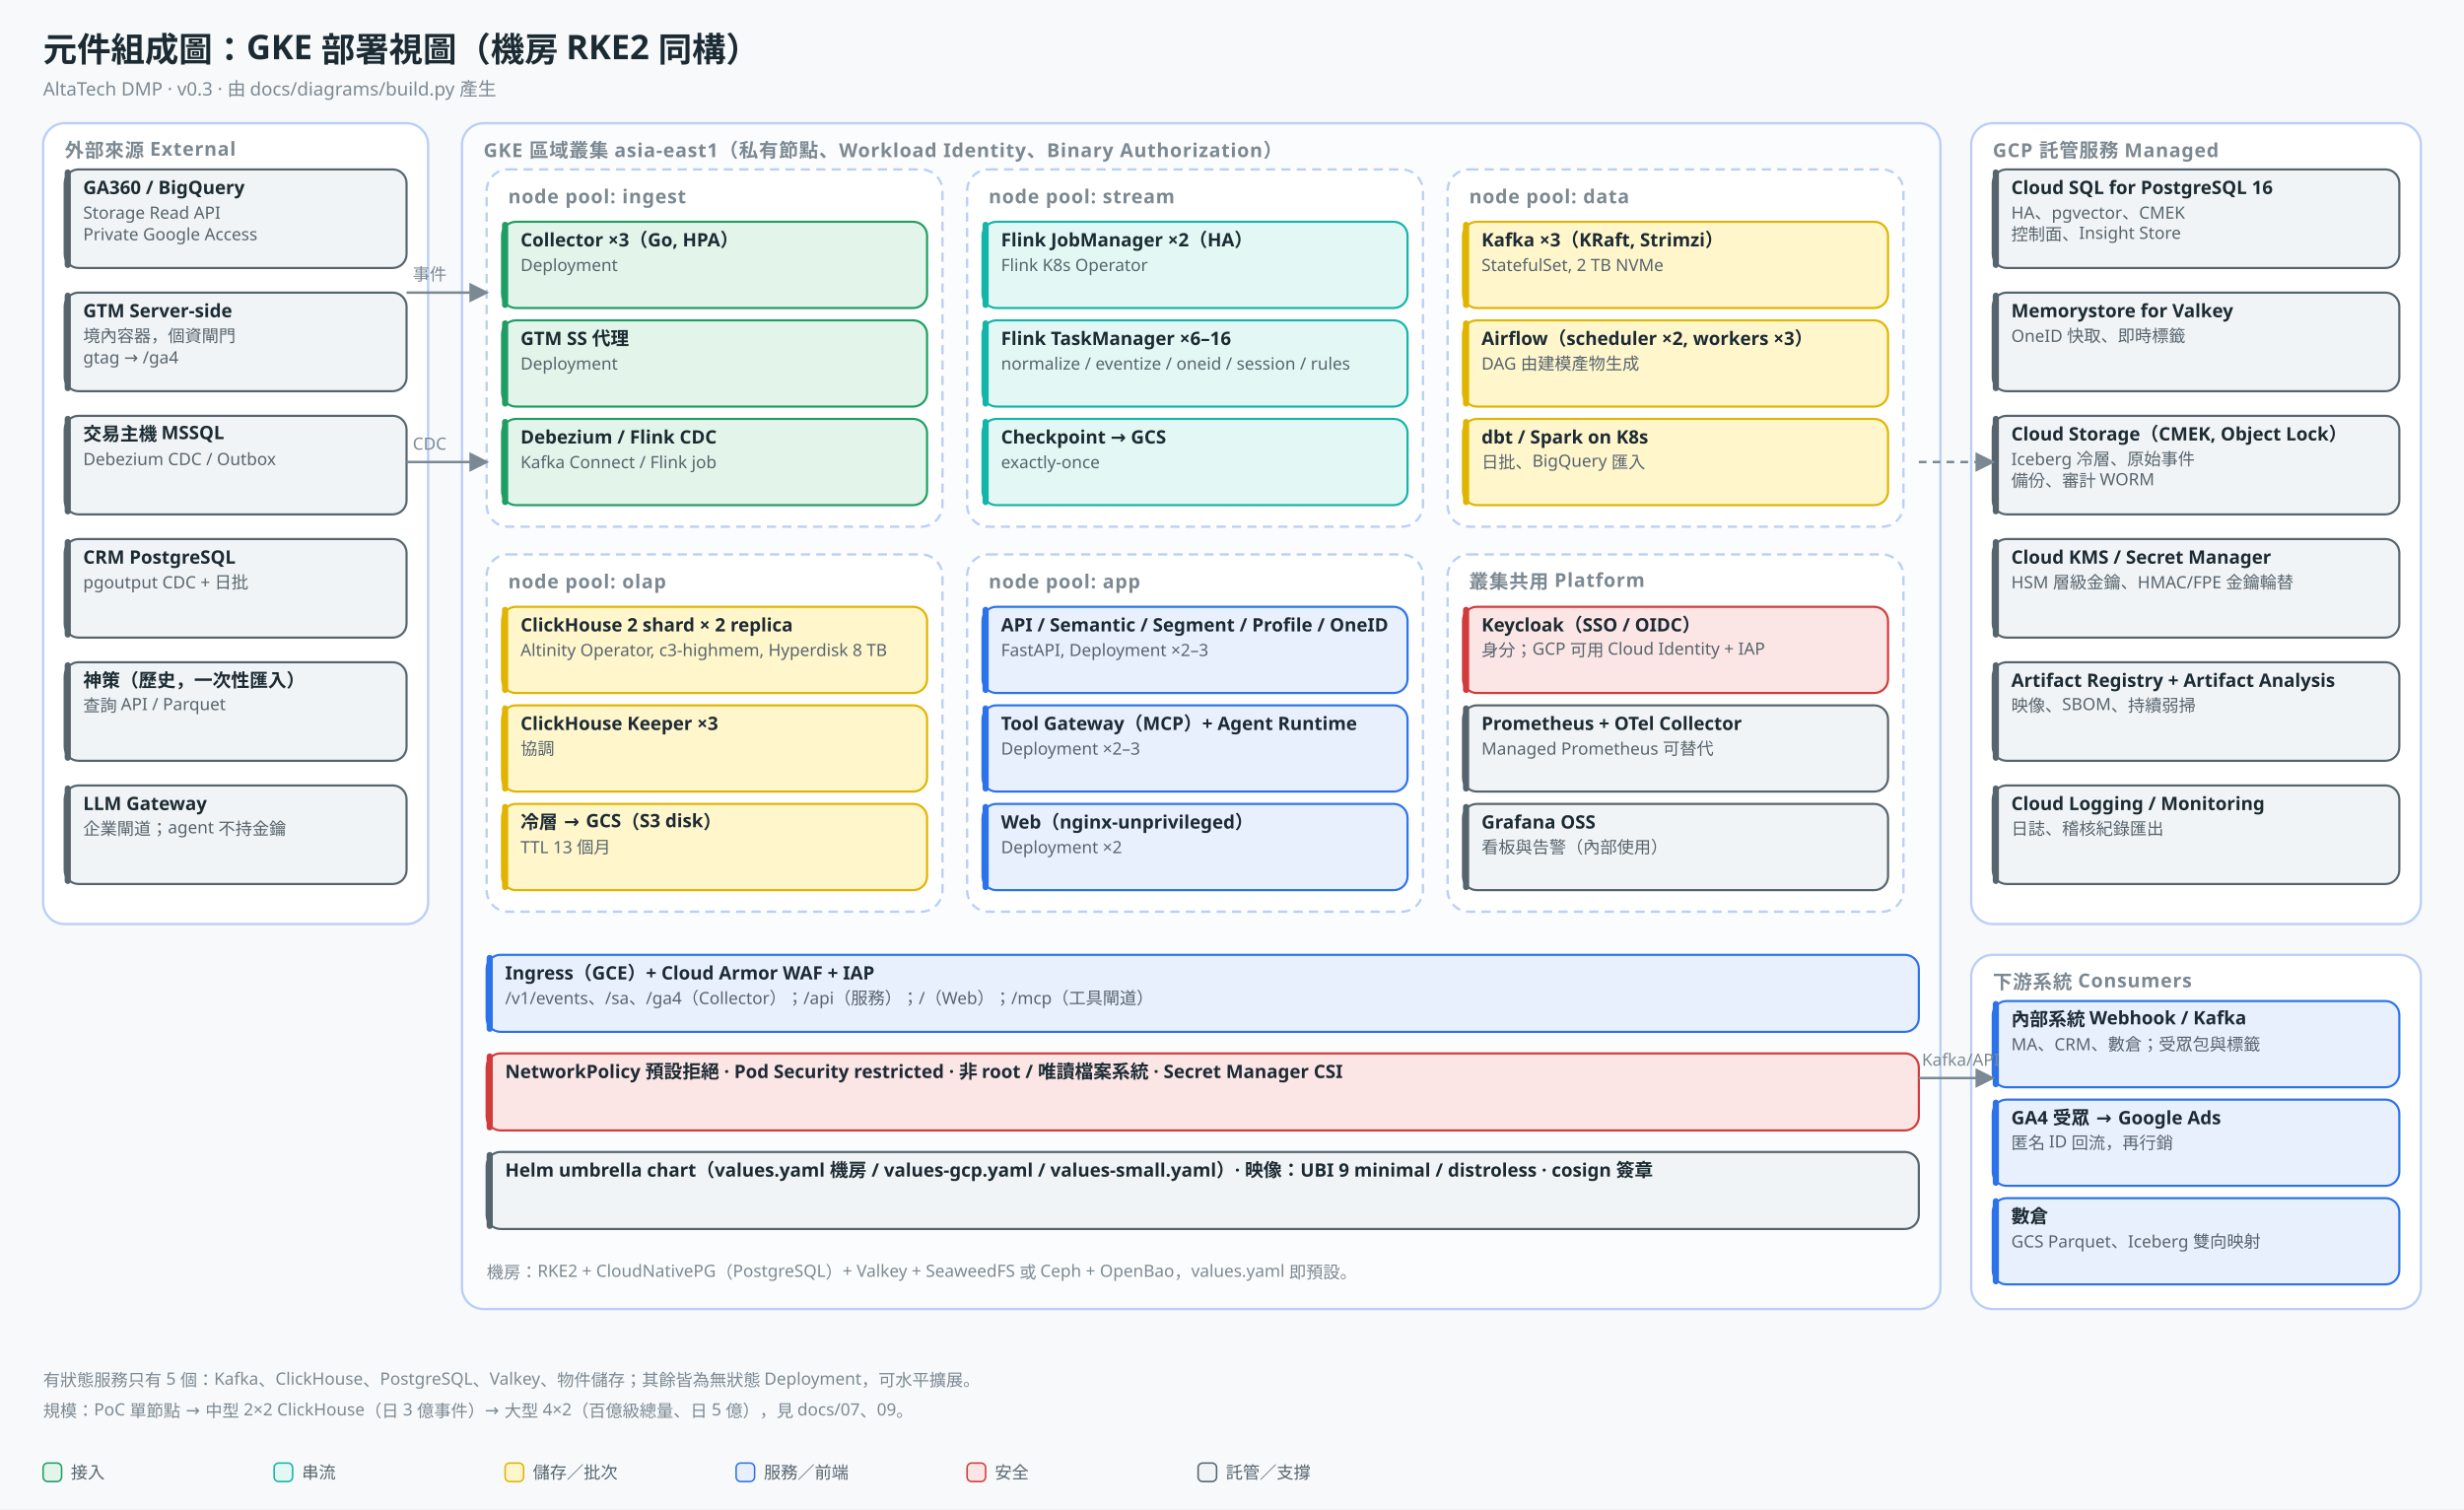
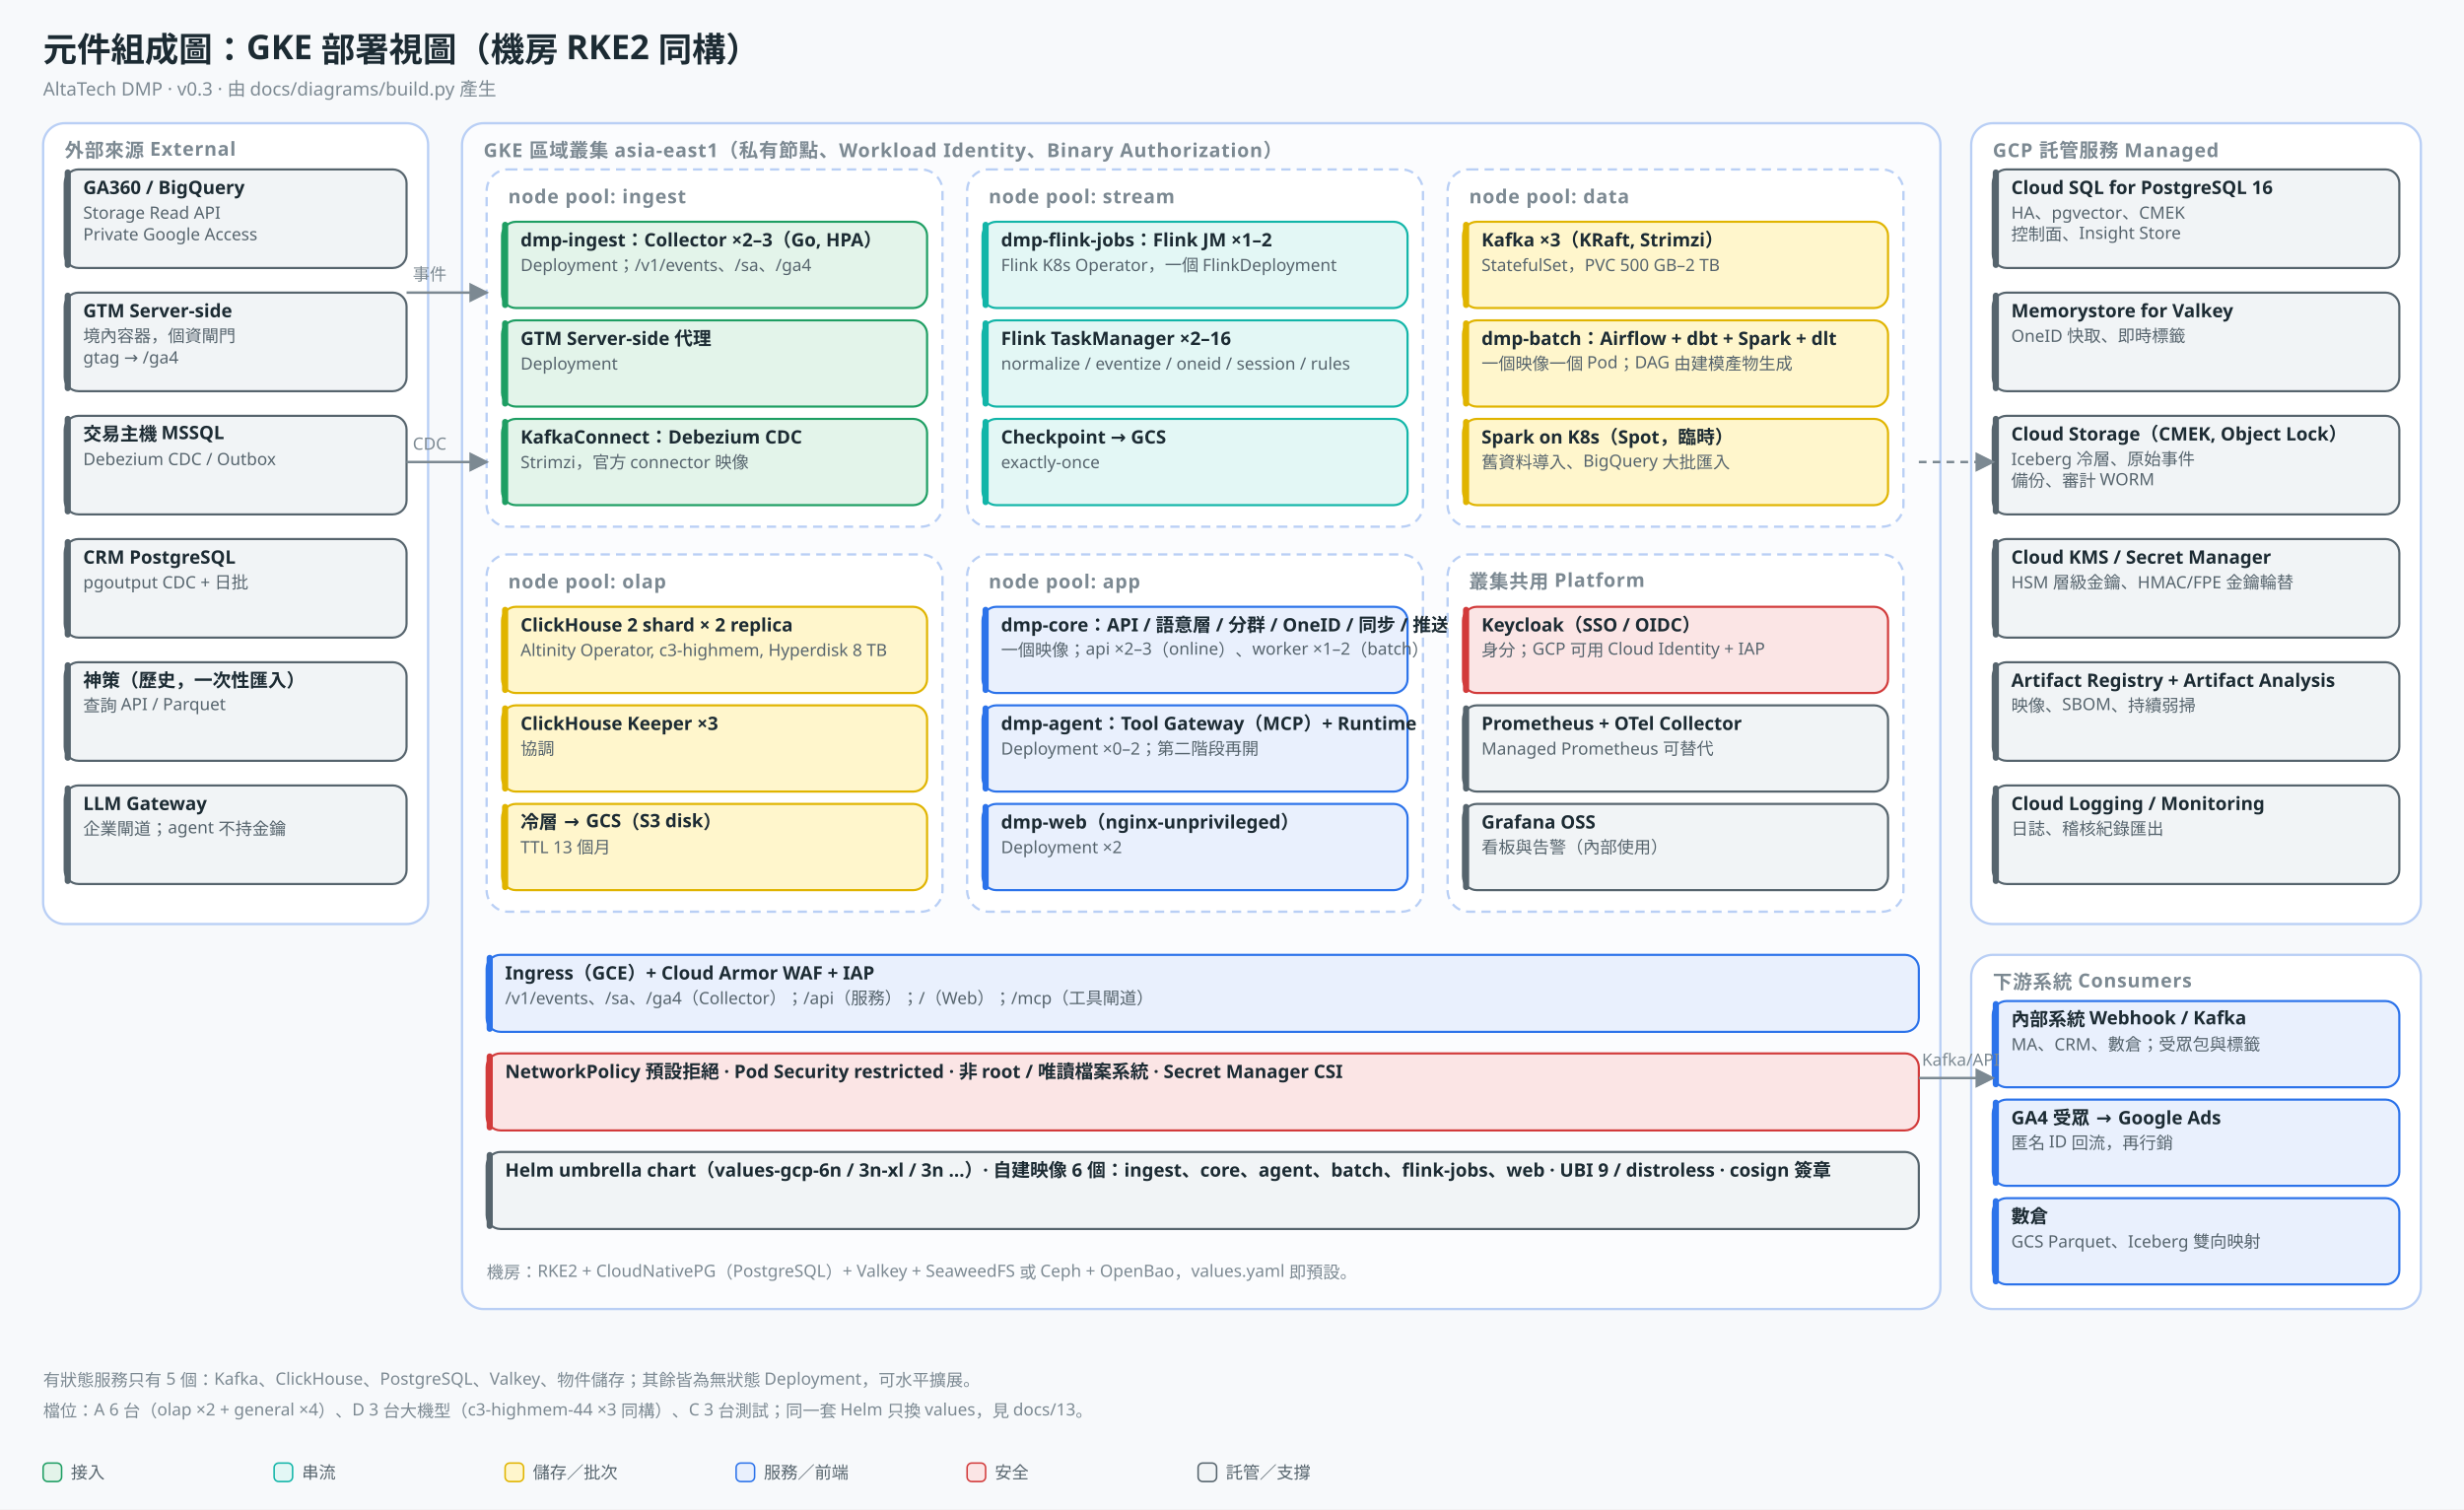
<svg xmlns="http://www.w3.org/2000/svg" viewBox="0 0 1600 980" width="1600" height="980">
  <defs>
    <marker id="ah" markerWidth="8" markerHeight="8" refX="7" refY="4" orient="auto">
      <path d="M0,0 L8,4 L0,8 z" fill="#7C8992" />
    </marker>
  </defs>
  <rect width="1600" height="980" fill="#F7F9FB" />
  <text x="28" y="40" font-family="'Plus Jakarta Sans','Noto Sans TC','PingFang TC','Microsoft JhengHei',sans-serif" font-size="22" font-weight="800" fill="#1C2B33">元件組成圖：GKE 部署視圖（機房 RKE2 同構）</text>
  <text x="28" y="62" font-family="'Plus Jakarta Sans','Noto Sans TC','PingFang TC','Microsoft JhengHei',sans-serif" font-size="12" fill="#7C8992">AltaTech DMP · v0.3 · 由 docs/diagrams/build.py 產生</text>
  <rect x="28" y="80" width="250" height="520" rx="14" fill="#FFFFFF" stroke="#B9CFF5" stroke-width="1.5" />
  <text x="42" y="102" font-family="'Plus Jakarta Sans','Noto Sans TC','PingFang TC','Microsoft JhengHei',sans-serif" font-size="12.5" font-weight="800" fill="#7C8992" letter-spacing=".5">外部來源  External</text>
  <rect x="42" y="110" width="222" height="64" rx="9" fill="#F1F4F6" stroke="#56646D" stroke-width="1.4" />
  <rect x="42" y="110" width="4" height="64" rx="2" fill="#56646D" />
  <text x="54" y="126" font-family="'Plus Jakarta Sans','Noto Sans TC','PingFang TC','Microsoft JhengHei',sans-serif" font-size="12" font-weight="700" fill="#1C2B33">GA360 / BigQuery</text>
  <text x="54" y="142" font-family="'Plus Jakarta Sans','Noto Sans TC','PingFang TC','Microsoft JhengHei',sans-serif" font-size="11" fill="#56646D">Storage Read API</text>
  <text x="54" y="156" font-family="'Plus Jakarta Sans','Noto Sans TC','PingFang TC','Microsoft JhengHei',sans-serif" font-size="11" fill="#56646D">Private Google Access</text>
  <rect x="42" y="190" width="222" height="64" rx="9" fill="#F1F4F6" stroke="#56646D" stroke-width="1.4" />
  <rect x="42" y="190" width="4" height="64" rx="2" fill="#56646D" />
  <text x="54" y="206" font-family="'Plus Jakarta Sans','Noto Sans TC','PingFang TC','Microsoft JhengHei',sans-serif" font-size="12" font-weight="700" fill="#1C2B33">GTM Server-side</text>
  <text x="54" y="222" font-family="'Plus Jakarta Sans','Noto Sans TC','PingFang TC','Microsoft JhengHei',sans-serif" font-size="11" fill="#56646D">境內容器，個資閘門</text>
  <text x="54" y="236" font-family="'Plus Jakarta Sans','Noto Sans TC','PingFang TC','Microsoft JhengHei',sans-serif" font-size="11" fill="#56646D">gtag → /ga4</text>
  <rect x="42" y="270" width="222" height="64" rx="9" fill="#F1F4F6" stroke="#56646D" stroke-width="1.4" />
  <rect x="42" y="270" width="4" height="64" rx="2" fill="#56646D" />
  <text x="54" y="286" font-family="'Plus Jakarta Sans','Noto Sans TC','PingFang TC','Microsoft JhengHei',sans-serif" font-size="12" font-weight="700" fill="#1C2B33">交易主機 MSSQL</text>
  <text x="54" y="302" font-family="'Plus Jakarta Sans','Noto Sans TC','PingFang TC','Microsoft JhengHei',sans-serif" font-size="11" fill="#56646D">Debezium CDC / Outbox</text>
  <rect x="42" y="350" width="222" height="64" rx="9" fill="#F1F4F6" stroke="#56646D" stroke-width="1.4" />
  <rect x="42" y="350" width="4" height="64" rx="2" fill="#56646D" />
  <text x="54" y="366" font-family="'Plus Jakarta Sans','Noto Sans TC','PingFang TC','Microsoft JhengHei',sans-serif" font-size="12" font-weight="700" fill="#1C2B33">CRM PostgreSQL</text>
  <text x="54" y="382" font-family="'Plus Jakarta Sans','Noto Sans TC','PingFang TC','Microsoft JhengHei',sans-serif" font-size="11" fill="#56646D">pgoutput CDC + 日批</text>
  <rect x="42" y="430" width="222" height="64" rx="9" fill="#F1F4F6" stroke="#56646D" stroke-width="1.4" />
  <rect x="42" y="430" width="4" height="64" rx="2" fill="#56646D" />
  <text x="54" y="446" font-family="'Plus Jakarta Sans','Noto Sans TC','PingFang TC','Microsoft JhengHei',sans-serif" font-size="12" font-weight="700" fill="#1C2B33">神策（歷史，一次性匯入）</text>
  <text x="54" y="462" font-family="'Plus Jakarta Sans','Noto Sans TC','PingFang TC','Microsoft JhengHei',sans-serif" font-size="11" fill="#56646D">查詢 API / Parquet</text>
  <rect x="42" y="510" width="222" height="64" rx="9" fill="#F1F4F6" stroke="#56646D" stroke-width="1.4" />
  <rect x="42" y="510" width="4" height="64" rx="2" fill="#56646D" />
  <text x="54" y="526" font-family="'Plus Jakarta Sans','Noto Sans TC','PingFang TC','Microsoft JhengHei',sans-serif" font-size="12" font-weight="700" fill="#1C2B33">LLM Gateway</text>
  <text x="54" y="542" font-family="'Plus Jakarta Sans','Noto Sans TC','PingFang TC','Microsoft JhengHei',sans-serif" font-size="11" fill="#56646D">企業閘道；agent 不持金鑰</text>
  <rect x="300" y="80" width="960" height="770" rx="14" fill="#FBFCFE" stroke="#B9CFF5" stroke-width="1.5" />
  <text x="314" y="102" font-family="'Plus Jakarta Sans','Noto Sans TC','PingFang TC','Microsoft JhengHei',sans-serif" font-size="12.5" font-weight="800" fill="#7C8992" letter-spacing=".5">GKE 區域叢集  asia-east1（私有節點、Workload Identity、Binary Authorization）</text>
  <rect x="316" y="110" width="296" height="232" rx="14" fill="#FFFFFF" stroke="#B9CFF5" stroke-width="1.5" stroke-dasharray="6 4" />
  <text x="330" y="132" font-family="'Plus Jakarta Sans','Noto Sans TC','PingFang TC','Microsoft JhengHei',sans-serif" font-size="12.5" font-weight="800" fill="#7C8992" letter-spacing=".5">node pool: ingest</text>
  <rect x="326" y="144" width="276" height="56" rx="9" fill="#E3F4EA" stroke="#1E9E63" stroke-width="1.4" />
  <rect x="326" y="144" width="4" height="56" rx="2" fill="#1E9E63" />
-   <text x="338" y="160" font-family="'Plus Jakarta Sans','Noto Sans TC','PingFang TC','Microsoft JhengHei',sans-serif" font-size="12" font-weight="700" fill="#1C2B33">Collector ×3（Go, HPA）</text>
-   <text x="338" y="176" font-family="'Plus Jakarta Sans','Noto Sans TC','PingFang TC','Microsoft JhengHei',sans-serif" font-size="11" fill="#56646D">Deployment</text>
+   <text x="338" y="160" font-family="'Plus Jakarta Sans','Noto Sans TC','PingFang TC','Microsoft JhengHei',sans-serif" font-size="12" font-weight="700" fill="#1C2B33">dmp-ingest：Collector ×2–3（Go, HPA）</text>
+   <text x="338" y="176" font-family="'Plus Jakarta Sans','Noto Sans TC','PingFang TC','Microsoft JhengHei',sans-serif" font-size="11" fill="#56646D">Deployment；/v1/events、/sa、/ga4</text>
  <rect x="326" y="208" width="276" height="56" rx="9" fill="#E3F4EA" stroke="#1E9E63" stroke-width="1.4" />
  <rect x="326" y="208" width="4" height="56" rx="2" fill="#1E9E63" />
-   <text x="338" y="224" font-family="'Plus Jakarta Sans','Noto Sans TC','PingFang TC','Microsoft JhengHei',sans-serif" font-size="12" font-weight="700" fill="#1C2B33">GTM SS 代理</text>
+   <text x="338" y="224" font-family="'Plus Jakarta Sans','Noto Sans TC','PingFang TC','Microsoft JhengHei',sans-serif" font-size="12" font-weight="700" fill="#1C2B33">GTM Server-side 代理</text>
  <text x="338" y="240" font-family="'Plus Jakarta Sans','Noto Sans TC','PingFang TC','Microsoft JhengHei',sans-serif" font-size="11" fill="#56646D">Deployment</text>
  <rect x="326" y="272" width="276" height="56" rx="9" fill="#E3F4EA" stroke="#1E9E63" stroke-width="1.4" />
  <rect x="326" y="272" width="4" height="56" rx="2" fill="#1E9E63" />
-   <text x="338" y="288" font-family="'Plus Jakarta Sans','Noto Sans TC','PingFang TC','Microsoft JhengHei',sans-serif" font-size="12" font-weight="700" fill="#1C2B33">Debezium / Flink CDC</text>
-   <text x="338" y="304" font-family="'Plus Jakarta Sans','Noto Sans TC','PingFang TC','Microsoft JhengHei',sans-serif" font-size="11" fill="#56646D">Kafka Connect / Flink job</text>
+   <text x="338" y="288" font-family="'Plus Jakarta Sans','Noto Sans TC','PingFang TC','Microsoft JhengHei',sans-serif" font-size="12" font-weight="700" fill="#1C2B33">KafkaConnect：Debezium CDC</text>
+   <text x="338" y="304" font-family="'Plus Jakarta Sans','Noto Sans TC','PingFang TC','Microsoft JhengHei',sans-serif" font-size="11" fill="#56646D">Strimzi，官方 connector 映像</text>
  <rect x="628" y="110" width="296" height="232" rx="14" fill="#FFFFFF" stroke="#B9CFF5" stroke-width="1.5" stroke-dasharray="6 4" />
  <text x="642" y="132" font-family="'Plus Jakarta Sans','Noto Sans TC','PingFang TC','Microsoft JhengHei',sans-serif" font-size="12.5" font-weight="800" fill="#7C8992" letter-spacing=".5">node pool: stream</text>
  <rect x="638" y="144" width="276" height="56" rx="9" fill="#E3F7F5" stroke="#12B5A8" stroke-width="1.4" />
  <rect x="638" y="144" width="4" height="56" rx="2" fill="#12B5A8" />
-   <text x="650" y="160" font-family="'Plus Jakarta Sans','Noto Sans TC','PingFang TC','Microsoft JhengHei',sans-serif" font-size="12" font-weight="700" fill="#1C2B33">Flink JobManager ×2（HA）</text>
-   <text x="650" y="176" font-family="'Plus Jakarta Sans','Noto Sans TC','PingFang TC','Microsoft JhengHei',sans-serif" font-size="11" fill="#56646D">Flink K8s Operator</text>
+   <text x="650" y="160" font-family="'Plus Jakarta Sans','Noto Sans TC','PingFang TC','Microsoft JhengHei',sans-serif" font-size="12" font-weight="700" fill="#1C2B33">dmp-flink-jobs：Flink JM ×1–2</text>
+   <text x="650" y="176" font-family="'Plus Jakarta Sans','Noto Sans TC','PingFang TC','Microsoft JhengHei',sans-serif" font-size="11" fill="#56646D">Flink K8s Operator，一個 FlinkDeployment</text>
  <rect x="638" y="208" width="276" height="56" rx="9" fill="#E3F7F5" stroke="#12B5A8" stroke-width="1.4" />
  <rect x="638" y="208" width="4" height="56" rx="2" fill="#12B5A8" />
-   <text x="650" y="224" font-family="'Plus Jakarta Sans','Noto Sans TC','PingFang TC','Microsoft JhengHei',sans-serif" font-size="12" font-weight="700" fill="#1C2B33">Flink TaskManager ×6–16</text>
+   <text x="650" y="224" font-family="'Plus Jakarta Sans','Noto Sans TC','PingFang TC','Microsoft JhengHei',sans-serif" font-size="12" font-weight="700" fill="#1C2B33">Flink TaskManager ×2–16</text>
  <text x="650" y="240" font-family="'Plus Jakarta Sans','Noto Sans TC','PingFang TC','Microsoft JhengHei',sans-serif" font-size="11" fill="#56646D">normalize / eventize / oneid / session / rules</text>
  <rect x="638" y="272" width="276" height="56" rx="9" fill="#E3F7F5" stroke="#12B5A8" stroke-width="1.4" />
  <rect x="638" y="272" width="4" height="56" rx="2" fill="#12B5A8" />
  <text x="650" y="288" font-family="'Plus Jakarta Sans','Noto Sans TC','PingFang TC','Microsoft JhengHei',sans-serif" font-size="12" font-weight="700" fill="#1C2B33">Checkpoint → GCS</text>
  <text x="650" y="304" font-family="'Plus Jakarta Sans','Noto Sans TC','PingFang TC','Microsoft JhengHei',sans-serif" font-size="11" fill="#56646D">exactly-once</text>
  <rect x="940" y="110" width="296" height="232" rx="14" fill="#FFFFFF" stroke="#B9CFF5" stroke-width="1.5" stroke-dasharray="6 4" />
  <text x="954" y="132" font-family="'Plus Jakarta Sans','Noto Sans TC','PingFang TC','Microsoft JhengHei',sans-serif" font-size="12.5" font-weight="800" fill="#7C8992" letter-spacing=".5">node pool: data</text>
  <rect x="950" y="144" width="276" height="56" rx="9" fill="#FFF6CC" stroke="#E0B400" stroke-width="1.4" />
  <rect x="950" y="144" width="4" height="56" rx="2" fill="#E0B400" />
  <text x="962" y="160" font-family="'Plus Jakarta Sans','Noto Sans TC','PingFang TC','Microsoft JhengHei',sans-serif" font-size="12" font-weight="700" fill="#1C2B33">Kafka ×3（KRaft, Strimzi）</text>
-   <text x="962" y="176" font-family="'Plus Jakarta Sans','Noto Sans TC','PingFang TC','Microsoft JhengHei',sans-serif" font-size="11" fill="#56646D">StatefulSet, 2 TB NVMe</text>
+   <text x="962" y="176" font-family="'Plus Jakarta Sans','Noto Sans TC','PingFang TC','Microsoft JhengHei',sans-serif" font-size="11" fill="#56646D">StatefulSet，PVC 500 GB–2 TB</text>
  <rect x="950" y="208" width="276" height="56" rx="9" fill="#FFF6CC" stroke="#E0B400" stroke-width="1.4" />
  <rect x="950" y="208" width="4" height="56" rx="2" fill="#E0B400" />
-   <text x="962" y="224" font-family="'Plus Jakarta Sans','Noto Sans TC','PingFang TC','Microsoft JhengHei',sans-serif" font-size="12" font-weight="700" fill="#1C2B33">Airflow（scheduler ×2, workers ×3）</text>
-   <text x="962" y="240" font-family="'Plus Jakarta Sans','Noto Sans TC','PingFang TC','Microsoft JhengHei',sans-serif" font-size="11" fill="#56646D">DAG 由建模產物生成</text>
+   <text x="962" y="224" font-family="'Plus Jakarta Sans','Noto Sans TC','PingFang TC','Microsoft JhengHei',sans-serif" font-size="12" font-weight="700" fill="#1C2B33">dmp-batch：Airflow + dbt + Spark + dlt</text>
+   <text x="962" y="240" font-family="'Plus Jakarta Sans','Noto Sans TC','PingFang TC','Microsoft JhengHei',sans-serif" font-size="11" fill="#56646D">一個映像一個 Pod；DAG 由建模產物生成</text>
  <rect x="950" y="272" width="276" height="56" rx="9" fill="#FFF6CC" stroke="#E0B400" stroke-width="1.4" />
  <rect x="950" y="272" width="4" height="56" rx="2" fill="#E0B400" />
-   <text x="962" y="288" font-family="'Plus Jakarta Sans','Noto Sans TC','PingFang TC','Microsoft JhengHei',sans-serif" font-size="12" font-weight="700" fill="#1C2B33">dbt / Spark on K8s</text>
-   <text x="962" y="304" font-family="'Plus Jakarta Sans','Noto Sans TC','PingFang TC','Microsoft JhengHei',sans-serif" font-size="11" fill="#56646D">日批、BigQuery 匯入</text>
+   <text x="962" y="288" font-family="'Plus Jakarta Sans','Noto Sans TC','PingFang TC','Microsoft JhengHei',sans-serif" font-size="12" font-weight="700" fill="#1C2B33">Spark on K8s（Spot，臨時）</text>
+   <text x="962" y="304" font-family="'Plus Jakarta Sans','Noto Sans TC','PingFang TC','Microsoft JhengHei',sans-serif" font-size="11" fill="#56646D">舊資料導入、BigQuery 大批匯入</text>
  <rect x="316" y="360" width="296" height="232" rx="14" fill="#FFFFFF" stroke="#B9CFF5" stroke-width="1.5" stroke-dasharray="6 4" />
  <text x="330" y="382" font-family="'Plus Jakarta Sans','Noto Sans TC','PingFang TC','Microsoft JhengHei',sans-serif" font-size="12.5" font-weight="800" fill="#7C8992" letter-spacing=".5">node pool: olap</text>
  <rect x="326" y="394" width="276" height="56" rx="9" fill="#FFF6CC" stroke="#E0B400" stroke-width="1.4" />
  <rect x="326" y="394" width="4" height="56" rx="2" fill="#E0B400" />
  <text x="338" y="410" font-family="'Plus Jakarta Sans','Noto Sans TC','PingFang TC','Microsoft JhengHei',sans-serif" font-size="12" font-weight="700" fill="#1C2B33">ClickHouse 2 shard × 2 replica</text>
  <text x="338" y="426" font-family="'Plus Jakarta Sans','Noto Sans TC','PingFang TC','Microsoft JhengHei',sans-serif" font-size="11" fill="#56646D">Altinity Operator, c3-highmem, Hyperdisk 8 TB</text>
  <rect x="326" y="458" width="276" height="56" rx="9" fill="#FFF6CC" stroke="#E0B400" stroke-width="1.4" />
  <rect x="326" y="458" width="4" height="56" rx="2" fill="#E0B400" />
  <text x="338" y="474" font-family="'Plus Jakarta Sans','Noto Sans TC','PingFang TC','Microsoft JhengHei',sans-serif" font-size="12" font-weight="700" fill="#1C2B33">ClickHouse Keeper ×3</text>
  <text x="338" y="490" font-family="'Plus Jakarta Sans','Noto Sans TC','PingFang TC','Microsoft JhengHei',sans-serif" font-size="11" fill="#56646D">協調</text>
  <rect x="326" y="522" width="276" height="56" rx="9" fill="#FFF6CC" stroke="#E0B400" stroke-width="1.4" />
  <rect x="326" y="522" width="4" height="56" rx="2" fill="#E0B400" />
  <text x="338" y="538" font-family="'Plus Jakarta Sans','Noto Sans TC','PingFang TC','Microsoft JhengHei',sans-serif" font-size="12" font-weight="700" fill="#1C2B33">冷層 → GCS（S3 disk）</text>
  <text x="338" y="554" font-family="'Plus Jakarta Sans','Noto Sans TC','PingFang TC','Microsoft JhengHei',sans-serif" font-size="11" fill="#56646D">TTL 13 個月</text>
  <rect x="628" y="360" width="296" height="232" rx="14" fill="#FFFFFF" stroke="#B9CFF5" stroke-width="1.5" stroke-dasharray="6 4" />
  <text x="642" y="382" font-family="'Plus Jakarta Sans','Noto Sans TC','PingFang TC','Microsoft JhengHei',sans-serif" font-size="12.5" font-weight="800" fill="#7C8992" letter-spacing=".5">node pool: app</text>
  <rect x="638" y="394" width="276" height="56" rx="9" fill="#E9F0FD" stroke="#2C73EA" stroke-width="1.4" />
  <rect x="638" y="394" width="4" height="56" rx="2" fill="#2C73EA" />
-   <text x="650" y="410" font-family="'Plus Jakarta Sans','Noto Sans TC','PingFang TC','Microsoft JhengHei',sans-serif" font-size="12" font-weight="700" fill="#1C2B33">API / Semantic / Segment / Profile / OneID</text>
-   <text x="650" y="426" font-family="'Plus Jakarta Sans','Noto Sans TC','PingFang TC','Microsoft JhengHei',sans-serif" font-size="11" fill="#56646D">FastAPI, Deployment ×2–3</text>
+   <text x="650" y="410" font-family="'Plus Jakarta Sans','Noto Sans TC','PingFang TC','Microsoft JhengHei',sans-serif" font-size="12" font-weight="700" fill="#1C2B33">dmp-core：API / 語意層 / 分群 / OneID / 同步 / 推送</text>
+   <text x="650" y="426" font-family="'Plus Jakarta Sans','Noto Sans TC','PingFang TC','Microsoft JhengHei',sans-serif" font-size="11" fill="#56646D">一個映像；api ×2–3（online）、worker ×1–2（batch）</text>
  <rect x="638" y="458" width="276" height="56" rx="9" fill="#E9F0FD" stroke="#2C73EA" stroke-width="1.4" />
  <rect x="638" y="458" width="4" height="56" rx="2" fill="#2C73EA" />
-   <text x="650" y="474" font-family="'Plus Jakarta Sans','Noto Sans TC','PingFang TC','Microsoft JhengHei',sans-serif" font-size="12" font-weight="700" fill="#1C2B33">Tool Gateway（MCP）+ Agent Runtime</text>
-   <text x="650" y="490" font-family="'Plus Jakarta Sans','Noto Sans TC','PingFang TC','Microsoft JhengHei',sans-serif" font-size="11" fill="#56646D">Deployment ×2–3</text>
+   <text x="650" y="474" font-family="'Plus Jakarta Sans','Noto Sans TC','PingFang TC','Microsoft JhengHei',sans-serif" font-size="12" font-weight="700" fill="#1C2B33">dmp-agent：Tool Gateway（MCP）+ Runtime</text>
+   <text x="650" y="490" font-family="'Plus Jakarta Sans','Noto Sans TC','PingFang TC','Microsoft JhengHei',sans-serif" font-size="11" fill="#56646D">Deployment ×0–2；第二階段再開</text>
  <rect x="638" y="522" width="276" height="56" rx="9" fill="#E9F0FD" stroke="#2C73EA" stroke-width="1.4" />
  <rect x="638" y="522" width="4" height="56" rx="2" fill="#2C73EA" />
-   <text x="650" y="538" font-family="'Plus Jakarta Sans','Noto Sans TC','PingFang TC','Microsoft JhengHei',sans-serif" font-size="12" font-weight="700" fill="#1C2B33">Web（nginx-unprivileged）</text>
+   <text x="650" y="538" font-family="'Plus Jakarta Sans','Noto Sans TC','PingFang TC','Microsoft JhengHei',sans-serif" font-size="12" font-weight="700" fill="#1C2B33">dmp-web（nginx-unprivileged）</text>
  <text x="650" y="554" font-family="'Plus Jakarta Sans','Noto Sans TC','PingFang TC','Microsoft JhengHei',sans-serif" font-size="11" fill="#56646D">Deployment ×2</text>
  <rect x="940" y="360" width="296" height="232" rx="14" fill="#FFFFFF" stroke="#B9CFF5" stroke-width="1.5" stroke-dasharray="6 4" />
  <text x="954" y="382" font-family="'Plus Jakarta Sans','Noto Sans TC','PingFang TC','Microsoft JhengHei',sans-serif" font-size="12.5" font-weight="800" fill="#7C8992" letter-spacing=".5">叢集共用  Platform</text>
  <rect x="950" y="394" width="276" height="56" rx="9" fill="#FBE5E5" stroke="#D23B3B" stroke-width="1.4" />
  <rect x="950" y="394" width="4" height="56" rx="2" fill="#D23B3B" />
  <text x="962" y="410" font-family="'Plus Jakarta Sans','Noto Sans TC','PingFang TC','Microsoft JhengHei',sans-serif" font-size="12" font-weight="700" fill="#1C2B33">Keycloak（SSO / OIDC）</text>
  <text x="962" y="426" font-family="'Plus Jakarta Sans','Noto Sans TC','PingFang TC','Microsoft JhengHei',sans-serif" font-size="11" fill="#56646D">身分；GCP 可用 Cloud Identity + IAP</text>
  <rect x="950" y="458" width="276" height="56" rx="9" fill="#F1F4F6" stroke="#56646D" stroke-width="1.4" />
  <rect x="950" y="458" width="4" height="56" rx="2" fill="#56646D" />
  <text x="962" y="474" font-family="'Plus Jakarta Sans','Noto Sans TC','PingFang TC','Microsoft JhengHei',sans-serif" font-size="12" font-weight="700" fill="#1C2B33">Prometheus + OTel Collector</text>
  <text x="962" y="490" font-family="'Plus Jakarta Sans','Noto Sans TC','PingFang TC','Microsoft JhengHei',sans-serif" font-size="11" fill="#56646D">Managed Prometheus 可替代</text>
  <rect x="950" y="522" width="276" height="56" rx="9" fill="#F1F4F6" stroke="#56646D" stroke-width="1.4" />
  <rect x="950" y="522" width="4" height="56" rx="2" fill="#56646D" />
  <text x="962" y="538" font-family="'Plus Jakarta Sans','Noto Sans TC','PingFang TC','Microsoft JhengHei',sans-serif" font-size="12" font-weight="700" fill="#1C2B33">Grafana OSS</text>
  <text x="962" y="554" font-family="'Plus Jakarta Sans','Noto Sans TC','PingFang TC','Microsoft JhengHei',sans-serif" font-size="11" fill="#56646D">看板與告警（內部使用）</text>
  <rect x="316" y="620" width="930" height="50" rx="9" fill="#E9F0FD" stroke="#2C73EA" stroke-width="1.4" />
  <rect x="316" y="620" width="4" height="50" rx="2" fill="#2C73EA" />
  <text x="328" y="636" font-family="'Plus Jakarta Sans','Noto Sans TC','PingFang TC','Microsoft JhengHei',sans-serif" font-size="12" font-weight="700" fill="#1C2B33">Ingress（GCE）+ Cloud Armor WAF + IAP</text>
  <text x="328" y="652" font-family="'Plus Jakarta Sans','Noto Sans TC','PingFang TC','Microsoft JhengHei',sans-serif" font-size="11" fill="#56646D">/v1/events、/sa、/ga4（Collector）；/api（服務）；/（Web）；/mcp（工具閘道）</text>
  <rect x="316" y="684" width="930" height="50" rx="9" fill="#FBE5E5" stroke="#D23B3B" stroke-width="1.4" />
  <rect x="316" y="684" width="4" height="50" rx="2" fill="#D23B3B" />
  <text x="328" y="700" font-family="'Plus Jakarta Sans','Noto Sans TC','PingFang TC','Microsoft JhengHei',sans-serif" font-size="12" font-weight="700" fill="#1C2B33">NetworkPolicy 預設拒絕 · Pod Security restricted · 非 root / 唯讀檔案系統 · Secret Manager CSI</text>
  <rect x="316" y="748" width="930" height="50" rx="9" fill="#F1F4F6" stroke="#56646D" stroke-width="1.4" />
  <rect x="316" y="748" width="4" height="50" rx="2" fill="#56646D" />
-   <text x="328" y="764" font-family="'Plus Jakarta Sans','Noto Sans TC','PingFang TC','Microsoft JhengHei',sans-serif" font-size="12" font-weight="700" fill="#1C2B33">Helm umbrella chart（values.yaml 機房 / values-gcp.yaml / values-small.yaml）· 映像：UBI 9 minimal / distroless · cosign 簽章</text>
+   <text x="328" y="764" font-family="'Plus Jakarta Sans','Noto Sans TC','PingFang TC','Microsoft JhengHei',sans-serif" font-size="12" font-weight="700" fill="#1C2B33">Helm umbrella chart（values-gcp-6n / 3n-xl / 3n …）· 自建映像 6 個：ingest、core、agent、batch、flink-jobs、web · UBI 9 / distroless · cosign 簽章</text>
  <text x="316" y="830" font-family="'Plus Jakarta Sans','Noto Sans TC','PingFang TC','Microsoft JhengHei',sans-serif" font-size="11" fill="#7C8992">機房：RKE2 + CloudNativePG（PostgreSQL）+ Valkey + SeaweedFS 或 Ceph + OpenBao，values.yaml 即預設。</text>
  <rect x="1280" y="80" width="292" height="520" rx="14" fill="#FFFFFF" stroke="#B9CFF5" stroke-width="1.5" />
  <text x="1294" y="102" font-family="'Plus Jakarta Sans','Noto Sans TC','PingFang TC','Microsoft JhengHei',sans-serif" font-size="12.5" font-weight="800" fill="#7C8992" letter-spacing=".5">GCP 託管服務  Managed</text>
  <rect x="1294" y="110" width="264" height="64" rx="9" fill="#F1F4F6" stroke="#56646D" stroke-width="1.4" />
  <rect x="1294" y="110" width="4" height="64" rx="2" fill="#56646D" />
  <text x="1306" y="126" font-family="'Plus Jakarta Sans','Noto Sans TC','PingFang TC','Microsoft JhengHei',sans-serif" font-size="12" font-weight="700" fill="#1C2B33">Cloud SQL for PostgreSQL 16</text>
  <text x="1306" y="142" font-family="'Plus Jakarta Sans','Noto Sans TC','PingFang TC','Microsoft JhengHei',sans-serif" font-size="11" fill="#56646D">HA、pgvector、CMEK</text>
  <text x="1306" y="156" font-family="'Plus Jakarta Sans','Noto Sans TC','PingFang TC','Microsoft JhengHei',sans-serif" font-size="11" fill="#56646D">控制面、Insight Store</text>
  <rect x="1294" y="190" width="264" height="64" rx="9" fill="#F1F4F6" stroke="#56646D" stroke-width="1.4" />
  <rect x="1294" y="190" width="4" height="64" rx="2" fill="#56646D" />
  <text x="1306" y="206" font-family="'Plus Jakarta Sans','Noto Sans TC','PingFang TC','Microsoft JhengHei',sans-serif" font-size="12" font-weight="700" fill="#1C2B33">Memorystore for Valkey</text>
  <text x="1306" y="222" font-family="'Plus Jakarta Sans','Noto Sans TC','PingFang TC','Microsoft JhengHei',sans-serif" font-size="11" fill="#56646D">OneID 快取、即時標籤</text>
  <rect x="1294" y="270" width="264" height="64" rx="9" fill="#F1F4F6" stroke="#56646D" stroke-width="1.4" />
  <rect x="1294" y="270" width="4" height="64" rx="2" fill="#56646D" />
  <text x="1306" y="286" font-family="'Plus Jakarta Sans','Noto Sans TC','PingFang TC','Microsoft JhengHei',sans-serif" font-size="12" font-weight="700" fill="#1C2B33">Cloud Storage（CMEK, Object Lock）</text>
  <text x="1306" y="302" font-family="'Plus Jakarta Sans','Noto Sans TC','PingFang TC','Microsoft JhengHei',sans-serif" font-size="11" fill="#56646D">Iceberg 冷層、原始事件</text>
  <text x="1306" y="316" font-family="'Plus Jakarta Sans','Noto Sans TC','PingFang TC','Microsoft JhengHei',sans-serif" font-size="11" fill="#56646D">備份、審計 WORM</text>
  <rect x="1294" y="350" width="264" height="64" rx="9" fill="#F1F4F6" stroke="#56646D" stroke-width="1.4" />
  <rect x="1294" y="350" width="4" height="64" rx="2" fill="#56646D" />
  <text x="1306" y="366" font-family="'Plus Jakarta Sans','Noto Sans TC','PingFang TC','Microsoft JhengHei',sans-serif" font-size="12" font-weight="700" fill="#1C2B33">Cloud KMS / Secret Manager</text>
  <text x="1306" y="382" font-family="'Plus Jakarta Sans','Noto Sans TC','PingFang TC','Microsoft JhengHei',sans-serif" font-size="11" fill="#56646D">HSM 層級金鑰、HMAC/FPE 金鑰輪替</text>
  <rect x="1294" y="430" width="264" height="64" rx="9" fill="#F1F4F6" stroke="#56646D" stroke-width="1.4" />
  <rect x="1294" y="430" width="4" height="64" rx="2" fill="#56646D" />
  <text x="1306" y="446" font-family="'Plus Jakarta Sans','Noto Sans TC','PingFang TC','Microsoft JhengHei',sans-serif" font-size="12" font-weight="700" fill="#1C2B33">Artifact Registry + Artifact Analysis</text>
  <text x="1306" y="462" font-family="'Plus Jakarta Sans','Noto Sans TC','PingFang TC','Microsoft JhengHei',sans-serif" font-size="11" fill="#56646D">映像、SBOM、持續弱掃</text>
  <rect x="1294" y="510" width="264" height="64" rx="9" fill="#F1F4F6" stroke="#56646D" stroke-width="1.4" />
  <rect x="1294" y="510" width="4" height="64" rx="2" fill="#56646D" />
  <text x="1306" y="526" font-family="'Plus Jakarta Sans','Noto Sans TC','PingFang TC','Microsoft JhengHei',sans-serif" font-size="12" font-weight="700" fill="#1C2B33">Cloud Logging / Monitoring</text>
  <text x="1306" y="542" font-family="'Plus Jakarta Sans','Noto Sans TC','PingFang TC','Microsoft JhengHei',sans-serif" font-size="11" fill="#56646D">日誌、稽核紀錄匯出</text>
  <rect x="1280" y="620" width="292" height="230" rx="14" fill="#FFFFFF" stroke="#B9CFF5" stroke-width="1.5" />
  <text x="1294" y="642" font-family="'Plus Jakarta Sans','Noto Sans TC','PingFang TC','Microsoft JhengHei',sans-serif" font-size="12.5" font-weight="800" fill="#7C8992" letter-spacing=".5">下游系統  Consumers</text>
  <rect x="1294" y="650" width="264" height="56" rx="9" fill="#E9F0FD" stroke="#2C73EA" stroke-width="1.4" />
  <rect x="1294" y="650" width="4" height="56" rx="2" fill="#2C73EA" />
  <text x="1306" y="666" font-family="'Plus Jakarta Sans','Noto Sans TC','PingFang TC','Microsoft JhengHei',sans-serif" font-size="12" font-weight="700" fill="#1C2B33">內部系統 Webhook / Kafka</text>
  <text x="1306" y="682" font-family="'Plus Jakarta Sans','Noto Sans TC','PingFang TC','Microsoft JhengHei',sans-serif" font-size="11" fill="#56646D">MA、CRM、數倉；受眾包與標籤</text>
  <rect x="1294" y="714" width="264" height="56" rx="9" fill="#E9F0FD" stroke="#2C73EA" stroke-width="1.4" />
  <rect x="1294" y="714" width="4" height="56" rx="2" fill="#2C73EA" />
  <text x="1306" y="730" font-family="'Plus Jakarta Sans','Noto Sans TC','PingFang TC','Microsoft JhengHei',sans-serif" font-size="12" font-weight="700" fill="#1C2B33">GA4 受眾 → Google Ads</text>
  <text x="1306" y="746" font-family="'Plus Jakarta Sans','Noto Sans TC','PingFang TC','Microsoft JhengHei',sans-serif" font-size="11" fill="#56646D">匿名 ID 回流，再行銷</text>
  <rect x="1294" y="778" width="264" height="56" rx="9" fill="#E9F0FD" stroke="#2C73EA" stroke-width="1.4" />
  <rect x="1294" y="778" width="4" height="56" rx="2" fill="#2C73EA" />
  <text x="1306" y="794" font-family="'Plus Jakarta Sans','Noto Sans TC','PingFang TC','Microsoft JhengHei',sans-serif" font-size="12" font-weight="700" fill="#1C2B33">數倉</text>
  <text x="1306" y="810" font-family="'Plus Jakarta Sans','Noto Sans TC','PingFang TC','Microsoft JhengHei',sans-serif" font-size="11" fill="#56646D">GCS Parquet、Iceberg 雙向映射</text>
  <path d="M264,300 L316,300" fill="none" stroke="#7C8992" stroke-width="1.6" marker-end="url(#ah)" />
  <text x="268" y="292" font-family="'Plus Jakarta Sans','Noto Sans TC','PingFang TC','Microsoft JhengHei',sans-serif" font-size="11" fill="#7C8992">CDC</text>
  <path d="M264,190 L316,190" fill="none" stroke="#7C8992" stroke-width="1.6" marker-end="url(#ah)" />
  <text x="268" y="182" font-family="'Plus Jakarta Sans','Noto Sans TC','PingFang TC','Microsoft JhengHei',sans-serif" font-size="11" fill="#7C8992">事件</text>
  <path d="M1246,300 L1294,300" fill="none" stroke="#7C8992" stroke-width="1.6" marker-end="url(#ah)" stroke-dasharray="5 4" />
  <path d="M1246,700 L1294,700" fill="none" stroke="#7C8992" stroke-width="1.6" marker-end="url(#ah)" />
  <text x="1248" y="692" font-family="'Plus Jakarta Sans','Noto Sans TC','PingFang TC','Microsoft JhengHei',sans-serif" font-size="11" fill="#7C8992">Kafka/API</text>
  <text x="28" y="900" font-family="'Plus Jakarta Sans','Noto Sans TC','PingFang TC','Microsoft JhengHei',sans-serif" font-size="11" fill="#7C8992">有狀態服務只有 5 個：Kafka、ClickHouse、PostgreSQL、Valkey、物件儲存；其餘皆為無狀態 Deployment，可水平擴展。</text>
-   <text x="28" y="920" font-family="'Plus Jakarta Sans','Noto Sans TC','PingFang TC','Microsoft JhengHei',sans-serif" font-size="11" fill="#7C8992">規模：PoC 單節點 → 中型 2×2 ClickHouse（日 3 億事件）→ 大型 4×2（百億級總量、日 5 億），見 docs/07、09。</text>
+   <text x="28" y="920" font-family="'Plus Jakarta Sans','Noto Sans TC','PingFang TC','Microsoft JhengHei',sans-serif" font-size="11" fill="#7C8992">檔位：A 6 台（olap ×2 + general ×4）、D 3 台大機型（c3-highmem-44 ×3 同構）、C 3 台測試；同一套 Helm 只換 values，見 docs/13。</text>
  <rect x="28" y="950" width="12" height="12" rx="3" fill="#E3F4EA" stroke="#1E9E63" />
  <text x="46" y="960" font-family="'Plus Jakarta Sans','Noto Sans TC','PingFang TC','Microsoft JhengHei',sans-serif" font-size="11" fill="#56646D">接入</text>
  <rect x="178" y="950" width="12" height="12" rx="3" fill="#E3F7F5" stroke="#12B5A8" />
  <text x="196" y="960" font-family="'Plus Jakarta Sans','Noto Sans TC','PingFang TC','Microsoft JhengHei',sans-serif" font-size="11" fill="#56646D">串流</text>
  <rect x="328" y="950" width="12" height="12" rx="3" fill="#FFF6CC" stroke="#E0B400" />
  <text x="346" y="960" font-family="'Plus Jakarta Sans','Noto Sans TC','PingFang TC','Microsoft JhengHei',sans-serif" font-size="11" fill="#56646D">儲存／批次</text>
  <rect x="478" y="950" width="12" height="12" rx="3" fill="#E9F0FD" stroke="#2C73EA" />
  <text x="496" y="960" font-family="'Plus Jakarta Sans','Noto Sans TC','PingFang TC','Microsoft JhengHei',sans-serif" font-size="11" fill="#56646D">服務／前端</text>
  <rect x="628" y="950" width="12" height="12" rx="3" fill="#FBE5E5" stroke="#D23B3B" />
  <text x="646" y="960" font-family="'Plus Jakarta Sans','Noto Sans TC','PingFang TC','Microsoft JhengHei',sans-serif" font-size="11" fill="#56646D">安全</text>
  <rect x="778" y="950" width="12" height="12" rx="3" fill="#F1F4F6" stroke="#56646D" />
  <text x="796" y="960" font-family="'Plus Jakarta Sans','Noto Sans TC','PingFang TC','Microsoft JhengHei',sans-serif" font-size="11" fill="#56646D">託管／支撐</text>
</svg>
